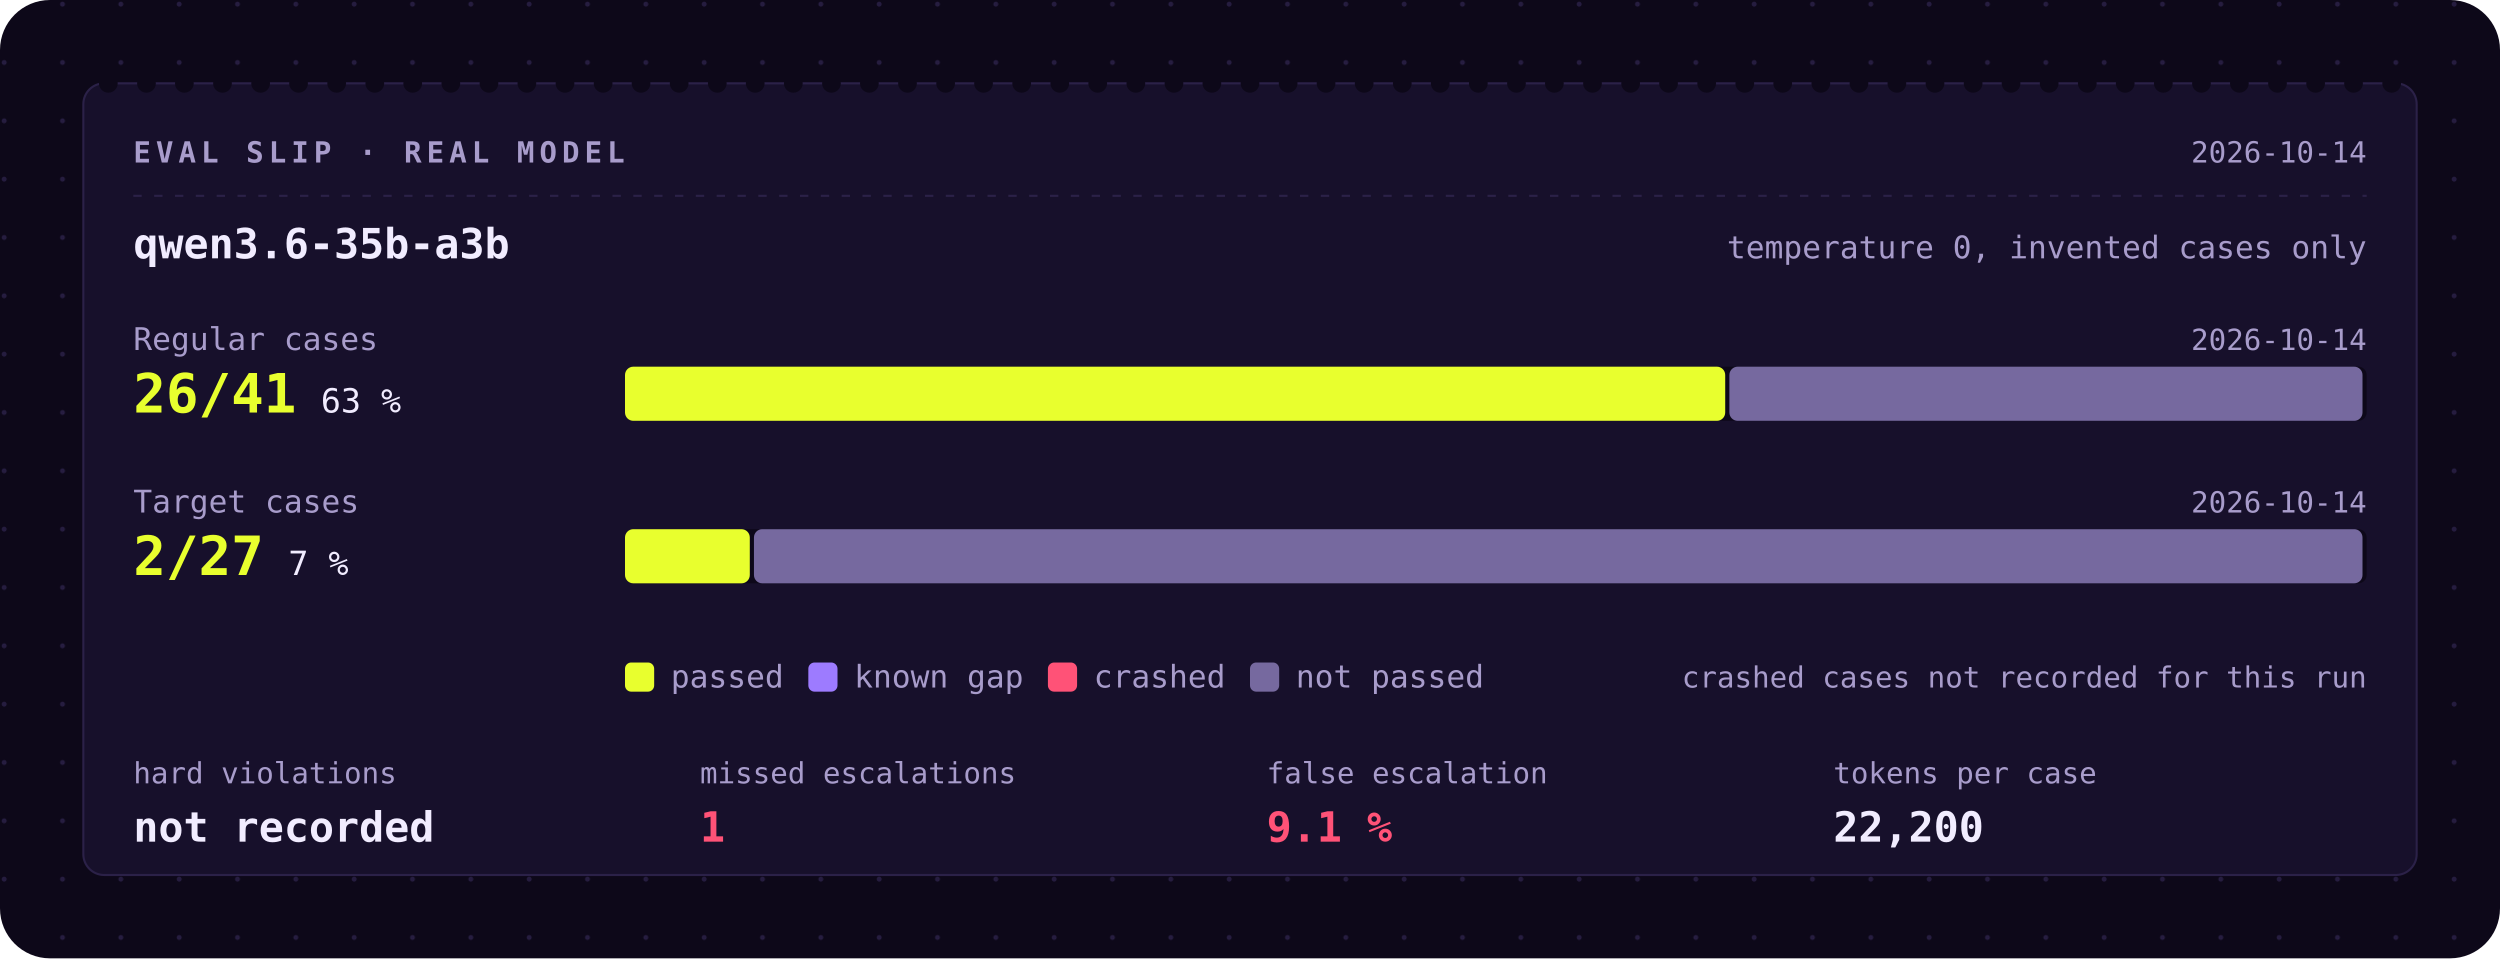
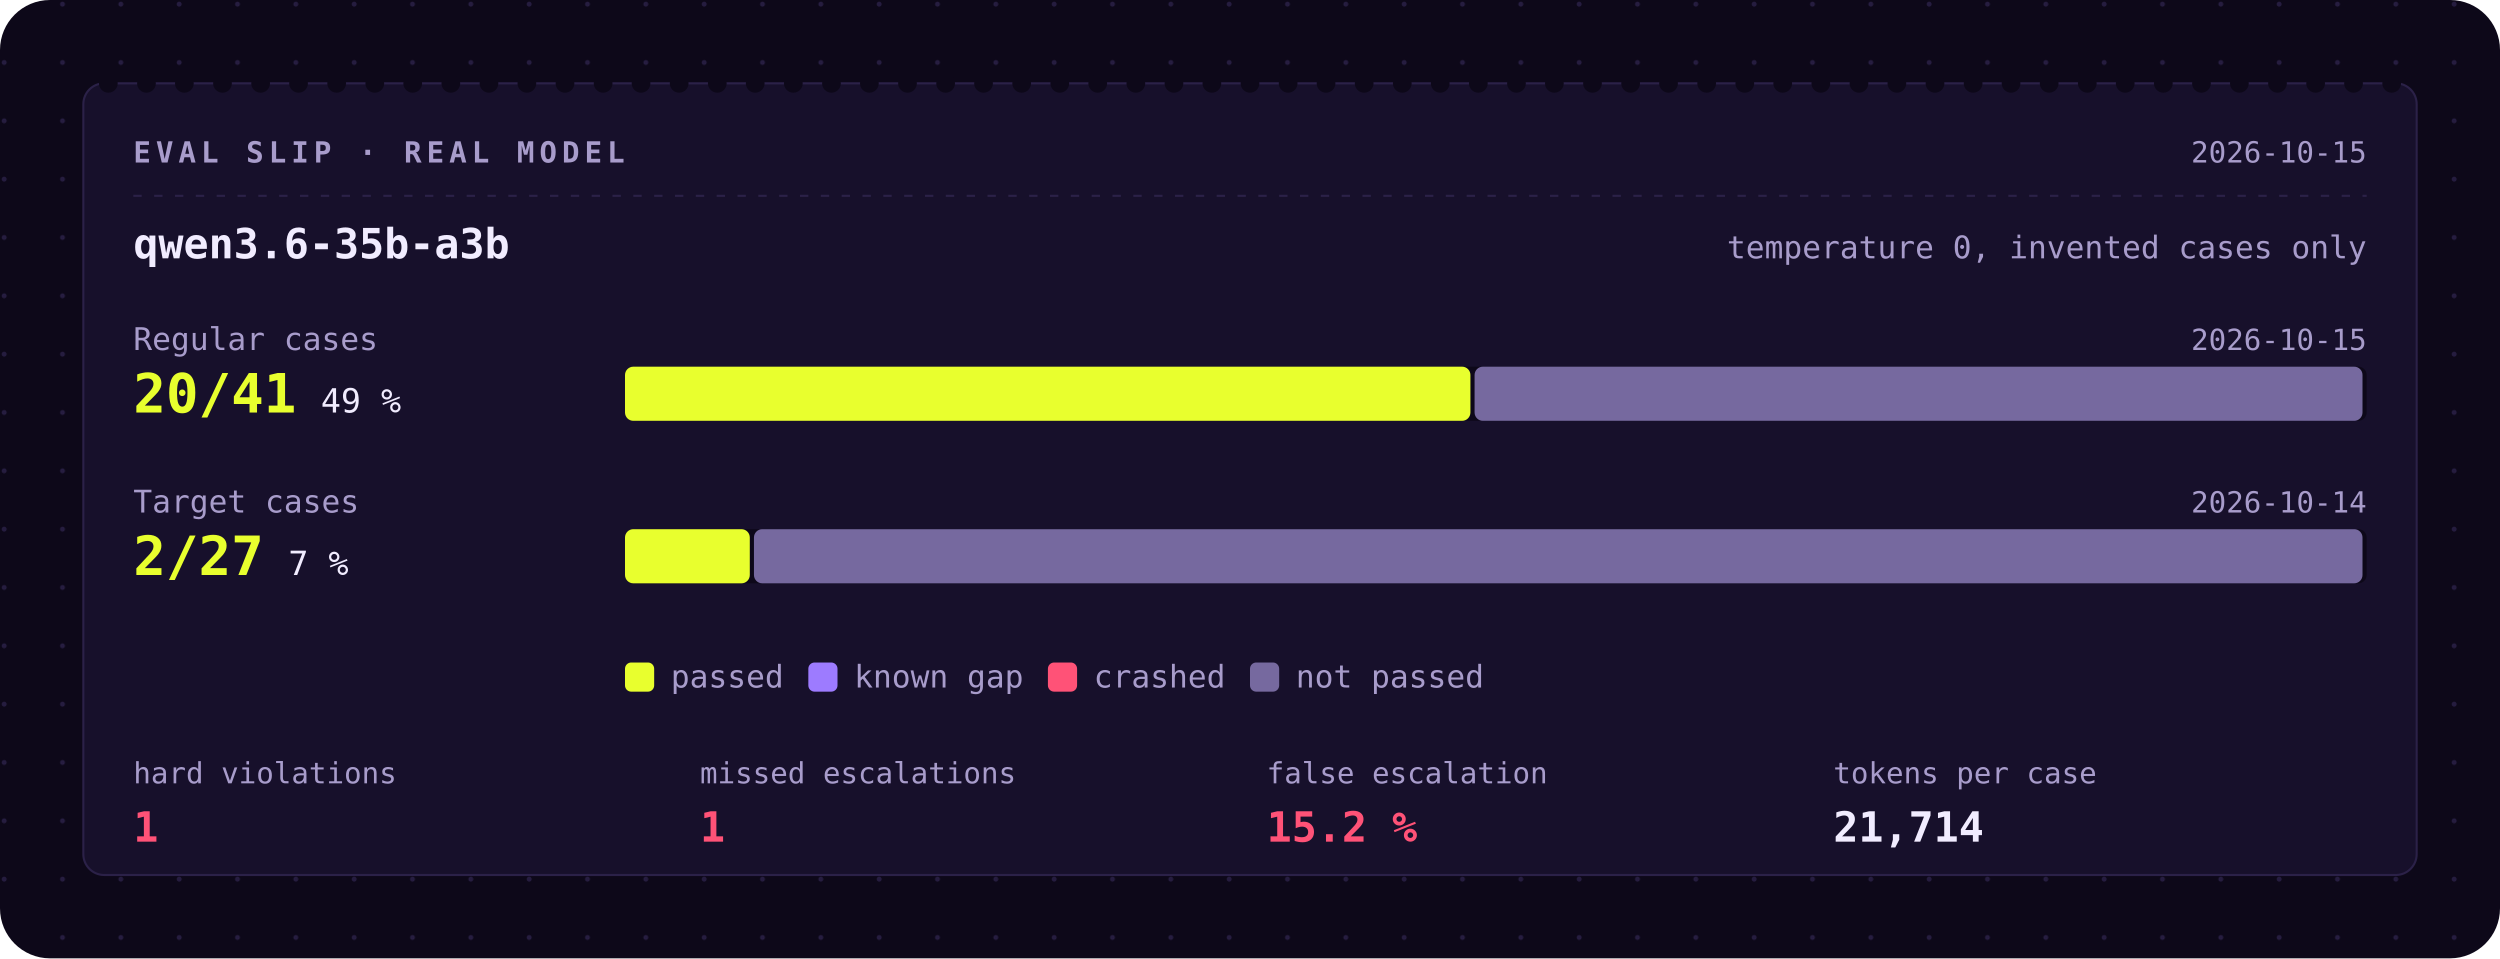
<svg xmlns="http://www.w3.org/2000/svg" width="1200" height="460" viewBox="0 0 1200 460" role="img" aria-labelledby="t d">
  <style>text{font-family:ui-monospace, 'JetBrains Mono', 'SF Mono', Menlo, Consolas, 'DejaVu Sans Mono', monospace}</style>
  <defs>
    <filter id="glow" filterUnits="userSpaceOnUse" x="0" y="0" width="1200" height="460">
      <feGaussianBlur stdDeviation="6" />
    </filter>
    <filter id="soft" filterUnits="userSpaceOnUse" x="0" y="0" width="1200" height="460">
      <feGaussianBlur stdDeviation="2.2" />
    </filter>
  </defs>
  <rect width="1200" height="460" rx="24" fill="#0D0819" />
  <pattern id="dots" width="28" height="28" patternUnits="userSpaceOnUse">
    <circle cx="2" cy="2" r="1.2" fill="#2B2148" />
  </pattern>
  <rect width="1200" height="460" rx="24" fill="url(#dots)" opacity="0.8" />
  <rect x="40" y="40" width="1120" height="380" rx="10" fill="#17102B" stroke="#2B2148" />
  <circle cx="52" cy="40" r="4.5" fill="#0D0819" />
  <circle cx="70.3" cy="40" r="4.5" fill="#0D0819" />
  <circle cx="88.5" cy="40" r="4.5" fill="#0D0819" />
  <circle cx="106.8" cy="40" r="4.5" fill="#0D0819" />
  <circle cx="125.1" cy="40" r="4.5" fill="#0D0819" />
  <circle cx="143.3" cy="40" r="4.5" fill="#0D0819" />
  <circle cx="161.6" cy="40" r="4.5" fill="#0D0819" />
  <circle cx="179.9" cy="40" r="4.5" fill="#0D0819" />
  <circle cx="198.1" cy="40" r="4.5" fill="#0D0819" />
  <circle cx="216.4" cy="40" r="4.5" fill="#0D0819" />
  <circle cx="234.7" cy="40" r="4.5" fill="#0D0819" />
  <circle cx="252.9" cy="40" r="4.5" fill="#0D0819" />
  <circle cx="271.2" cy="40" r="4.5" fill="#0D0819" />
  <circle cx="289.5" cy="40" r="4.5" fill="#0D0819" />
  <circle cx="307.7" cy="40" r="4.5" fill="#0D0819" />
  <circle cx="326" cy="40" r="4.5" fill="#0D0819" />
  <circle cx="344.3" cy="40" r="4.5" fill="#0D0819" />
  <circle cx="362.5" cy="40" r="4.5" fill="#0D0819" />
  <circle cx="380.8" cy="40" r="4.5" fill="#0D0819" />
  <circle cx="399.1" cy="40" r="4.5" fill="#0D0819" />
  <circle cx="417.3" cy="40" r="4.5" fill="#0D0819" />
  <circle cx="435.6" cy="40" r="4.5" fill="#0D0819" />
  <circle cx="453.9" cy="40" r="4.5" fill="#0D0819" />
  <circle cx="472.1" cy="40" r="4.5" fill="#0D0819" />
  <circle cx="490.4" cy="40" r="4.5" fill="#0D0819" />
  <circle cx="508.7" cy="40" r="4.5" fill="#0D0819" />
  <circle cx="526.9" cy="40" r="4.5" fill="#0D0819" />
  <circle cx="545.2" cy="40" r="4.5" fill="#0D0819" />
  <circle cx="563.5" cy="40" r="4.5" fill="#0D0819" />
  <circle cx="581.7" cy="40" r="4.5" fill="#0D0819" />
  <circle cx="600" cy="40" r="4.5" fill="#0D0819" />
  <circle cx="618.3" cy="40" r="4.5" fill="#0D0819" />
  <circle cx="636.5" cy="40" r="4.5" fill="#0D0819" />
  <circle cx="654.8" cy="40" r="4.5" fill="#0D0819" />
  <circle cx="673.1" cy="40" r="4.5" fill="#0D0819" />
  <circle cx="691.3" cy="40" r="4.5" fill="#0D0819" />
  <circle cx="709.6" cy="40" r="4.5" fill="#0D0819" />
  <circle cx="727.9" cy="40" r="4.5" fill="#0D0819" />
  <circle cx="746.1" cy="40" r="4.5" fill="#0D0819" />
  <circle cx="764.4" cy="40" r="4.5" fill="#0D0819" />
  <circle cx="782.7" cy="40" r="4.5" fill="#0D0819" />
  <circle cx="800.9" cy="40" r="4.5" fill="#0D0819" />
  <circle cx="819.2" cy="40" r="4.5" fill="#0D0819" />
  <circle cx="837.5" cy="40" r="4.5" fill="#0D0819" />
  <circle cx="855.7" cy="40" r="4.5" fill="#0D0819" />
  <circle cx="874" cy="40" r="4.5" fill="#0D0819" />
  <circle cx="892.3" cy="40" r="4.5" fill="#0D0819" />
  <circle cx="910.5" cy="40" r="4.5" fill="#0D0819" />
  <circle cx="928.8" cy="40" r="4.5" fill="#0D0819" />
  <circle cx="947.1" cy="40" r="4.5" fill="#0D0819" />
  <circle cx="965.3" cy="40" r="4.5" fill="#0D0819" />
  <circle cx="983.6" cy="40" r="4.5" fill="#0D0819" />
  <circle cx="1001.9" cy="40" r="4.5" fill="#0D0819" />
  <circle cx="1020.1" cy="40" r="4.5" fill="#0D0819" />
  <circle cx="1038.4" cy="40" r="4.5" fill="#0D0819" />
  <circle cx="1056.7" cy="40" r="4.5" fill="#0D0819" />
  <circle cx="1074.9" cy="40" r="4.5" fill="#0D0819" />
  <circle cx="1093.2" cy="40" r="4.5" fill="#0D0819" />
  <circle cx="1111.5" cy="40" r="4.5" fill="#0D0819" />
  <circle cx="1129.7" cy="40" r="4.5" fill="#0D0819" />
  <circle cx="1148" cy="40" r="4.5" fill="#0D0819" />
  <text x="64" y="78" font-size="14" fill="#A89CCB" font-weight="700" letter-spacing="2.4">EVAL SLIP · REAL MODEL</text>
-   <text x="1136" y="78" font-size="14" fill="#A89CCB" text-anchor="end">2026-10-14</text>
+   <text x="1136" y="78" font-size="14" fill="#A89CCB" text-anchor="end">2026-10-15</text>
  <line x1="64" y1="94" x2="1136" y2="94" stroke="#2B2148" stroke-dasharray="4 6" />
  <text x="64" y="124" font-size="20" fill="#F1ECFF" font-weight="700">qwen3.6-35b-a3b</text>
  <text x="1136" y="124" font-size="15" fill="#A89CCB" text-anchor="end">temperature 0, invented cases only</text>
  <text x="64" y="168" font-size="15" fill="#A89CCB">Regular cases</text>
-   <text x="64" y="198" font-size="26" fill="#E8FF2E" font-weight="700">26/41</text>
-   <text x="154" y="198" font-size="16" fill="#F1ECFF">63 %</text>
+   <text x="64" y="198" font-size="26" fill="#E8FF2E" font-weight="700">20/41</text>
+   <text x="154" y="198" font-size="16" fill="#F1ECFF">49 %</text>
  <rect x="300" y="176" width="836" height="26" rx="4" fill="#0D0819" />
-   <rect x="300" y="176" width="528.1" height="26" rx="4" fill="#E8FF2E" />
-   <rect x="830.1" y="176" width="303.9" height="26" rx="4" fill="#76699F" />
-   <text x="1136" y="168" font-size="14" fill="#A89CCB" text-anchor="end">2026-10-14</text>
+   <rect x="300" y="176" width="405.8" height="26" rx="4" fill="#E8FF2E" />
+   <rect x="707.8" y="176" width="426.2" height="26" rx="4" fill="#76699F" />
+   <text x="1136" y="168" font-size="14" fill="#A89CCB" text-anchor="end">2026-10-15</text>
  <text x="64" y="246" font-size="15" fill="#A89CCB">Target cases</text>
  <text x="64" y="276" font-size="26" fill="#E8FF2E" font-weight="700">2/27</text>
  <text x="138.4" y="276" font-size="16" fill="#F1ECFF">7 %</text>
  <rect x="300" y="254" width="836" height="26" rx="4" fill="#0D0819" />
  <rect x="300" y="254" width="59.9" height="26" rx="4" fill="#E8FF2E" />
  <rect x="361.9" y="254" width="772.1" height="26" rx="4" fill="#76699F" />
  <text x="1136" y="246" font-size="14" fill="#A89CCB" text-anchor="end">2026-10-14</text>
  <rect x="300" y="318" width="14" height="14" rx="3" fill="#E8FF2E" />
  <text x="322" y="330" font-size="15" fill="#A89CCB">passed</text>
  <rect x="388" y="318" width="14" height="14" rx="3" fill="#9D7BFF" />
  <text x="410" y="330" font-size="15" fill="#A89CCB">known gap</text>
  <rect x="503" y="318" width="14" height="14" rx="3" fill="#FF5277" />
  <text x="525" y="330" font-size="15" fill="#A89CCB">crashed</text>
  <rect x="600" y="318" width="14" height="14" rx="3" fill="#76699F" />
  <text x="622" y="330" font-size="15" fill="#A89CCB">not passed</text>
-   <text x="1136" y="330" font-size="14" fill="#A89CCB" text-anchor="end">crashed cases not recorded for this run</text>
  <text x="64" y="376" font-size="14" fill="#A89CCB">hard violations</text>
-   <text x="64" y="404" font-size="20" fill="#F1ECFF" font-weight="700">not recorded</text>
+   <text x="64" y="404" font-size="20" fill="#FF5277" font-weight="700">1</text>
  <text x="336" y="376" font-size="14" fill="#A89CCB">missed escalations</text>
  <text x="336" y="404" font-size="20" fill="#FF5277" font-weight="700">1</text>
  <text x="608" y="376" font-size="14" fill="#A89CCB">false escalation</text>
-   <text x="608" y="404" font-size="20" fill="#FF5277" font-weight="700">9.1 %</text>
+   <text x="608" y="404" font-size="20" fill="#FF5277" font-weight="700">15.2 %</text>
  <text x="880" y="376" font-size="14" fill="#A89CCB">tokens per case</text>
-   <text x="880" y="404" font-size="20" fill="#F1ECFF" font-weight="700">22,200</text>
+   <text x="880" y="404" font-size="20" fill="#F1ECFF" font-weight="700">21,714</text>
</svg>
